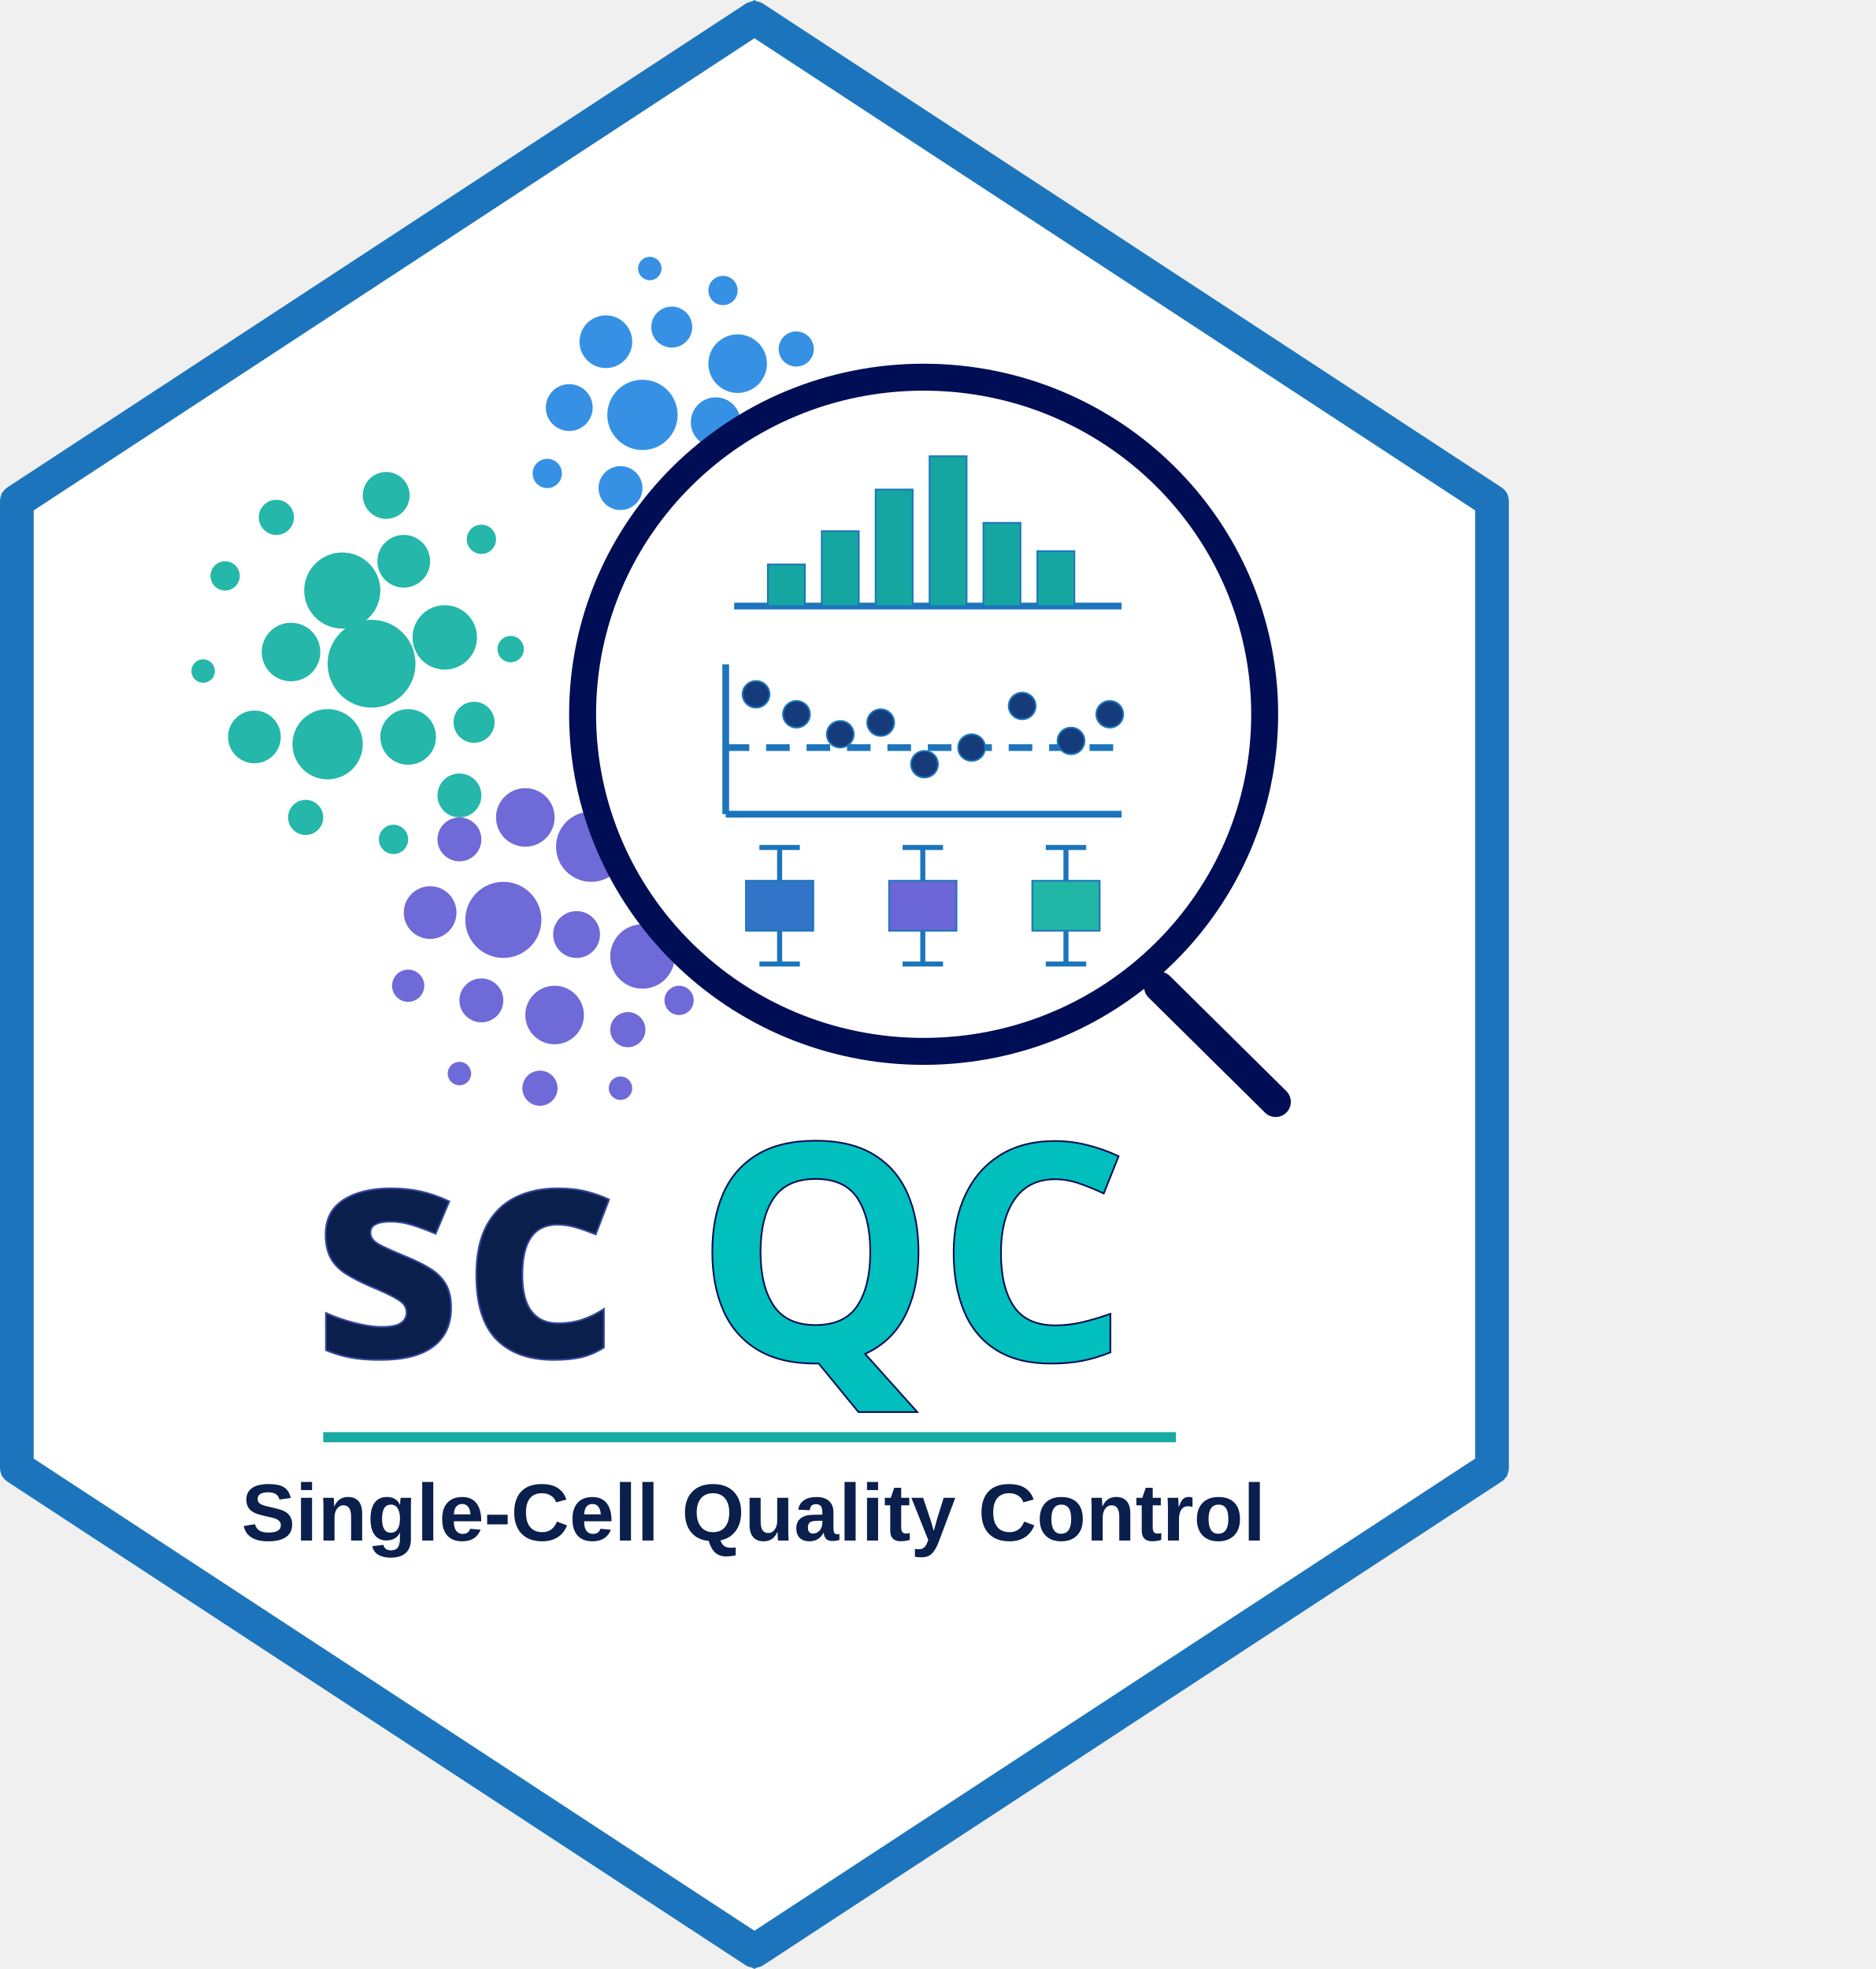
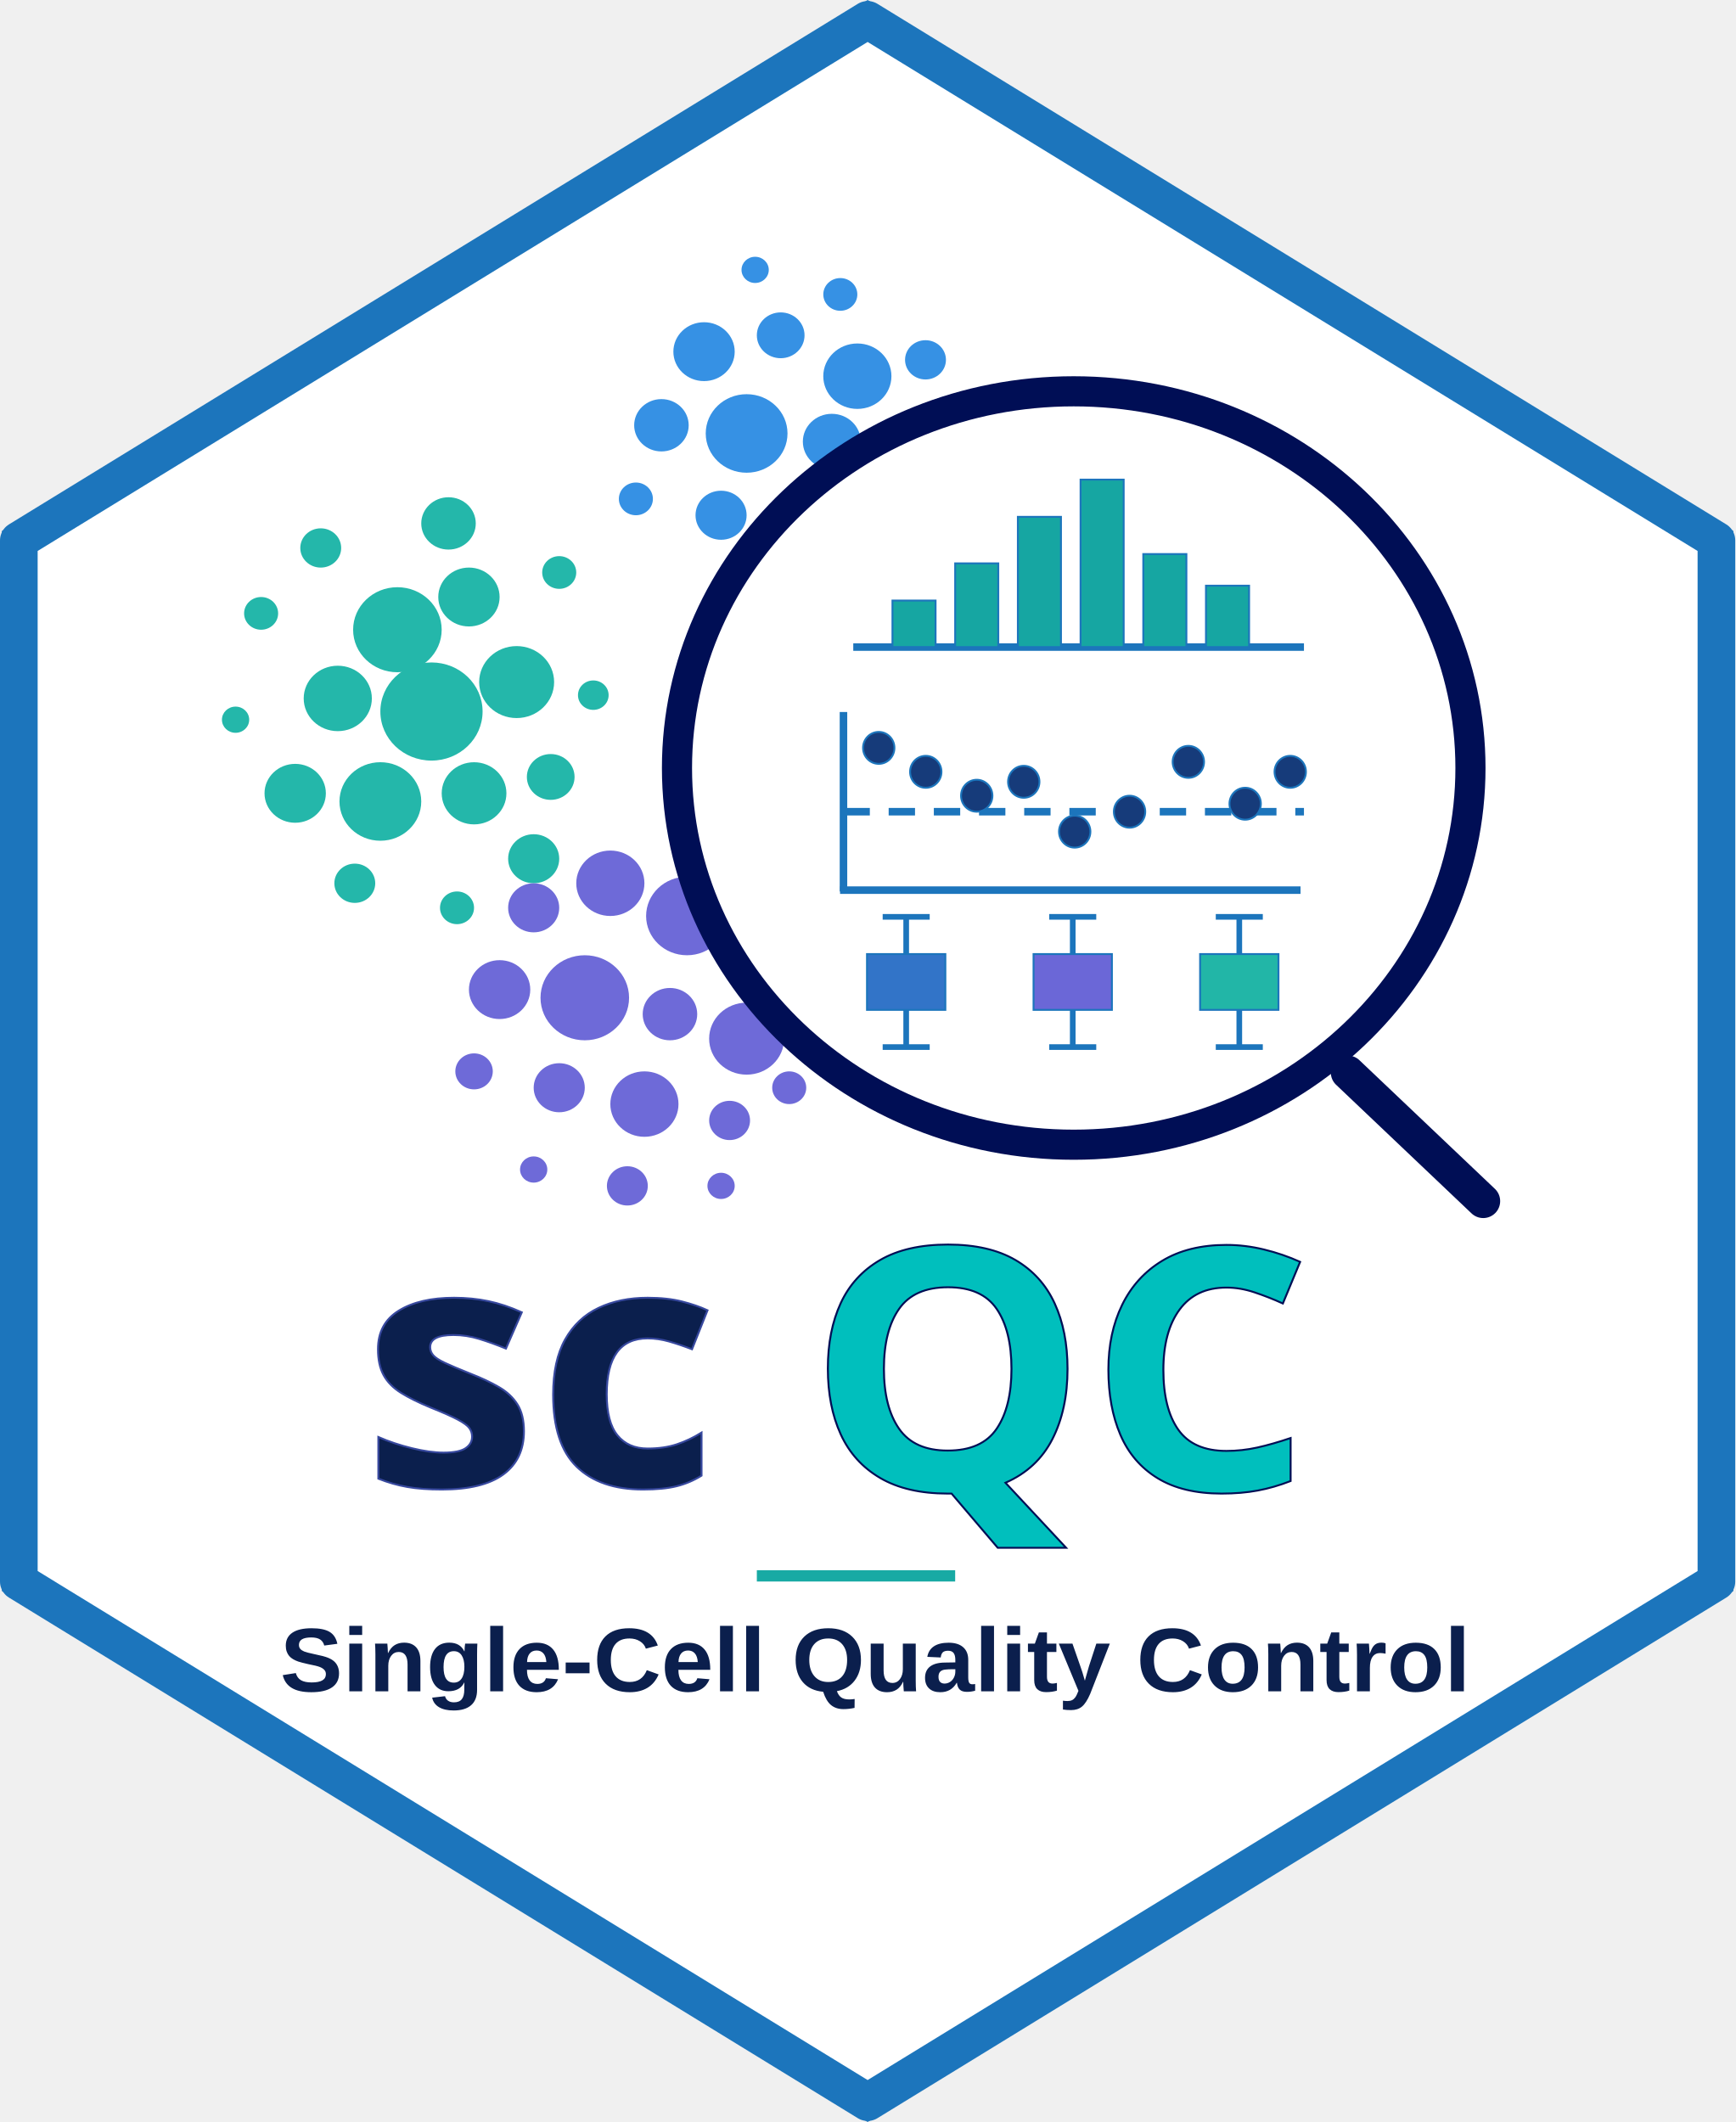
- <svg xmlns="http://www.w3.org/2000/svg" id="Layer_1" version="1.1" viewBox="0 0 1113.56 1168.92">
+ <svg xmlns="http://www.w3.org/2000/svg" id="Layer_1" version="1.1" viewBox="0 0 921.73 1127.3">
  <defs>
    <style>
      .st0 {
        stroke-linecap: round;
      }

-       .st0, .st1, .st2, .st3, .st4, .st5 {
+       .st0, .st1, .st2, .st3, .st4, .st5, .st6, .st7 {
        fill: none;
      }

-       .st0, .st6, .st7 {
+       .st0, .st1, .st8 {
        stroke: #000e55;
      }

-       .st0, .st8 {
+       .st0, .st9 {
        stroke-width: 18px;
      }

-       .st9 {
+       .st10 {
        fill: #163b7a;
      }

-       .st9, .st2, .st10, .st11, .st12, .st3, .st4, .st5, .st8, .st13 {
+       .st10, .st3, .st11, .st12, .st13, .st5, .st6, .st7, .st9, .st14 {
        stroke: #1c75bc;
      }

-       .st9, .st10, .st11, .st12, .st8, .st13 {
+       .st10, .st11, .st12, .st13, .st9, .st14 {
        stroke-miterlimit: 10;
      }

-       .st1 {
-         stroke: #18aaa4;
-         stroke-width: 6px;
-       }
- 
-       .st14 {
-         stroke: #37489e;
-       }
- 
-       .st14, .st15 {
-         fill: #0b1f4d;
-       }
- 
-       .st14, .st15, .st16, .st7 {
+       .st1, .st15, .st16, .st17, .st4, .st18 {
        isolation: isolate;
      }

-       .st14, .st7 {
+       .st1, .st17, .st4, .st18 {
        font-family: Arial-Black, 'Arial Black';
        font-size: 180px;
        font-weight: 800;
-         letter-spacing: 0em;
+       }
+ 
+       .st2 {
+         stroke: #18aaa4;
+         stroke-width: 6px;
      }

      .st15 {
        font-family: Arial-BoldMT, Arial;
        font-size: 48px;
        font-weight: 700;
      }

-       .st2 {
+       .st15, .st18 {
+         fill: #0b1f4d;
+       }
+ 
+       .st3 {
        stroke-dasharray: 14 10;
      }

-       .st2, .st3 {
+       .st3, .st5 {
        stroke-width: 4px;
      }

      .st17 {
+         fill: #00bfbd;
+       }
+ 
+       .st19 {
        fill: #20b6a8;
      }

-       .st10 {
+       .st11 {
        fill: #22b6a7;
      }

+       .st8 {
+         stroke-width: 16px;
+       }
+ 
+       .st8, .st9 {
+         fill: #fff;
+       }
+ 
+       .st20 {
+         fill: #328fe3;
+       }
+ 
+       .st12 {
+         fill: #16a6a2;
+       }
+ 
+       .st21 {
+         opacity: .98;
+       }
+ 
+       .st22, .st14 {
+         fill: #6b67d7;
+       }
+ 
+       .st13 {
+         fill: #3274c8;
+       }
+ 
+       .st4 {
+         stroke: #37489e;
+       }
+ 
      .st6 {
-         stroke-width: 16px;
-       }
- 
-       .st6, .st8 {
-         fill: #fff;
-       }
- 
-       .st18 {
-         fill: #328fe3;
+         stroke-width: 3px;
      }

      .st7 {
-         fill: #00bfbd;
-       }
- 
-       .st11 {
-         fill: #16a6a2;
-       }
- 
-       .st19 {
-         opacity: .98;
-       }
- 
-       .st20, .st13 {
-         fill: #6b67d7;
-       }
- 
-       .st12 {
-         fill: #3274c8;
-       }
- 
-       .st4 {
-         stroke-width: 3px;
-       }
- 
-       .st5 {
        stroke-linejoin: round;
        stroke-width: 20px;
      }
    </style>
  </defs>
  <g>
-     <polygon class="st8" points="447.89 10.76 885.78 297.61 885.78 871.31 447.89 1158.16 10 871.31 10 297.61 447.89 10.76" />
-     <polygon class="st5" points="447.89 10.76 885.78 297.61 885.78 871.31 447.89 1158.16 10 871.31 10 297.61 447.89 10.76" />
-   </g>
-   <g class="st19">
-     <g>
-       <ellipse class="st17" cx="203.2" cy="350.58" rx="22.6" ry="22.59" />
-       <ellipse class="st17" cx="239.71" cy="333.2" rx="15.65" ry="15.64" />
-       <ellipse class="st17" cx="172.77" cy="387.08" rx="17.39" ry="17.38" />
-       <ellipse class="st17" cx="220.59" cy="394.03" rx="26.08" ry="26.07" />
-       <ellipse class="st17" cx="264.05" cy="378.39" rx="19.13" ry="19.12" />
-       <ellipse class="st17" cx="151.04" cy="437.48" rx="15.65" ry="15.64" />
-       <ellipse class="st17" cx="194.5" cy="441.82" rx="20.87" ry="20.86" />
-       <ellipse class="st17" cx="242.32" cy="437.48" rx="16.52" ry="16.51" />
-       <ellipse class="st17" cx="281.44" cy="428.79" rx="12.17" ry="12.17" />
-       <ellipse class="st17" cx="133.65" cy="341.89" rx="8.69" ry="8.69" />
-       <ellipse class="st17" cx="164.08" cy="307.14" rx="10.43" ry="10.43" />
-       <ellipse class="st17" cx="229.28" cy="294.1" rx="13.91" ry="13.9" />
-       <ellipse class="st17" cx="285.79" cy="320.17" rx="8.69" ry="8.69" />
-       <circle class="st17" cx="120.61" cy="398.38" r="6.96" />
-       <circle class="st17" cx="303.18" cy="385.34" r="7.82" />
-       <ellipse class="st17" cx="181.46" cy="485.27" rx="10.43" ry="10.43" />
-       <ellipse class="st17" cx="233.63" cy="498.31" rx="8.69" ry="8.69" />
-       <ellipse class="st17" cx="272.75" cy="472.24" rx="13.04" ry="13.03" />
-     </g>
-     <g>
-       <ellipse class="st18" cx="359.69" cy="202.86" rx="15.65" ry="15.64" />
-       <ellipse class="st18" cx="398.81" cy="194.17" rx="12.17" ry="12.17" />
-       <ellipse class="st18" cx="437.93" cy="215.89" rx="17.39" ry="17.38" />
-       <ellipse class="st18" cx="472.71" cy="207.2" rx="10.43" ry="10.43" />
-       <ellipse class="st18" cx="337.95" cy="241.96" rx="13.91" ry="13.9" />
-       <ellipse class="st18" cx="381.42" cy="246.31" rx="20.87" ry="20.86" />
-       <ellipse class="st18" cx="424.89" cy="250.65" rx="14.78" ry="14.77" />
-       <ellipse class="st18" cx="464.01" cy="250.65" rx="13.04" ry="13.03" />
-       <ellipse class="st18" cx="498.79" cy="259.34" rx="8.69" ry="8.69" />
-       <ellipse class="st18" cx="324.91" cy="281.07" rx="8.69" ry="8.69" />
-       <ellipse class="st18" cx="368.38" cy="289.76" rx="13.04" ry="13.03" />
-       <ellipse class="st18" cx="411.85" cy="294.1" rx="9.56" ry="9.56" />
-       <ellipse class="st18" cx="455.32" cy="285.41" rx="12.17" ry="12.17" />
-       <circle class="st18" cx="511.83" cy="294.1" r="7.82" />
-       <circle class="st18" cx="385.77" cy="159.41" r="6.96" />
-       <ellipse class="st18" cx="429.24" cy="172.45" rx="8.69" ry="8.69" />
-     </g>
-     <g>
-       <ellipse class="st20" cx="272.75" cy="498.31" rx="13.04" ry="13.03" />
-       <ellipse class="st20" cx="311.87" cy="485.27" rx="17.39" ry="17.38" />
-       <ellipse class="st20" cx="350.99" cy="502.65" rx="20.87" ry="20.86" />
-       <ellipse class="st20" cx="385.77" cy="520.03" rx="15.65" ry="15.64" />
-       <ellipse class="st20" cx="255.36" cy="541.76" rx="15.65" ry="15.64" />
-       <ellipse class="st20" cx="298.83" cy="546.1" rx="22.6" ry="22.59" />
-       <ellipse class="st20" cx="342.3" cy="554.79" rx="13.91" ry="13.9" />
-       <ellipse class="st20" cx="381.42" cy="567.82" rx="19.13" ry="19.12" />
-       <ellipse class="st20" cx="242.32" cy="585.2" rx="9.56" ry="9.56" />
-       <ellipse class="st20" cx="285.79" cy="593.89" rx="13.04" ry="13.03" />
-       <ellipse class="st20" cx="329.26" cy="602.58" rx="17.39" ry="17.38" />
-       <ellipse class="st20" cx="372.73" cy="611.27" rx="10.43" ry="10.43" />
-       <ellipse class="st20" cx="403.16" cy="593.89" rx="8.69" ry="8.69" />
-       <circle class="st20" cx="272.75" cy="637.34" r="6.96" />
-       <ellipse class="st20" cx="320.56" cy="646.03" rx="10.43" ry="10.43" />
-       <circle class="st20" cx="368.38" cy="646.03" r="6.96" />
+     <polygon class="st9" points="460.87 10.56 911.73 287.1 911.73 840.19 460.87 1116.74 10 840.19 10 287.1 460.87 10.56" />
+     <polygon class="st7" points="460.87 10.56 911.73 287.1 911.73 840.19 460.87 1116.74 10 840.19 10 287.1 460.87 10.56" />
+   </g>
+   <g class="st21">
+     <g>
+       <ellipse class="st19" cx="211.09" cy="334.54" rx="23.52" ry="22.59" />
+       <ellipse class="st19" cx="249.09" cy="317.16" rx="16.29" ry="15.64" />
+       <ellipse class="st19" cx="179.42" cy="371.04" rx="18.1" ry="17.38" />
+       <ellipse class="st19" cx="229.19" cy="377.99" rx="27.15" ry="26.07" />
+       <ellipse class="st19" cx="274.43" cy="362.35" rx="19.91" ry="19.12" />
+       <ellipse class="st19" cx="156.8" cy="421.44" rx="16.29" ry="15.64" />
+       <ellipse class="st19" cx="202.04" cy="425.78" rx="21.72" ry="20.86" />
+       <ellipse class="st19" cx="251.81" cy="421.44" rx="17.19" ry="16.51" />
+       <ellipse class="st19" cx="292.53" cy="412.75" rx="12.67" ry="12.17" />
+       <ellipse class="st19" cx="138.7" cy="325.85" rx="9.04" ry="8.69" />
+       <ellipse class="st19" cx="170.37" cy="291.1" rx="10.86" ry="10.43" />
+       <ellipse class="st19" cx="238.24" cy="278.06" rx="14.48" ry="13.9" />
+       <ellipse class="st19" cx="297.05" cy="304.13" rx="9.04" ry="8.69" />
+       <ellipse class="st19" cx="125.13" cy="382.34" rx="7.24" ry="6.96" />
+       <ellipse class="st19" cx="315.15" cy="369.3" rx="8.14" ry="7.82" />
+       <ellipse class="st19" cx="188.46" cy="469.23" rx="10.86" ry="10.43" />
+       <ellipse class="st19" cx="242.76" cy="482.27" rx="9.04" ry="8.69" />
+       <ellipse class="st19" cx="283.48" cy="456.2" rx="13.57" ry="13.03" />
+     </g>
+     <g>
+       <ellipse class="st20" cx="373.97" cy="186.82" rx="16.29" ry="15.64" />
+       <ellipse class="st20" cx="414.69" cy="178.13" rx="12.67" ry="12.17" />
+       <ellipse class="st20" cx="455.41" cy="199.85" rx="18.1" ry="17.38" />
+       <ellipse class="st20" cx="491.61" cy="191.16" rx="10.86" ry="10.43" />
+       <ellipse class="st20" cx="351.34" cy="225.92" rx="14.48" ry="13.9" />
+       <ellipse class="st20" cx="396.59" cy="230.27" rx="21.72" ry="20.86" />
+       <ellipse class="st20" cx="441.84" cy="234.61" rx="15.38" ry="14.77" />
+       <ellipse class="st20" cx="482.55" cy="234.61" rx="13.57" ry="13.03" />
+       <ellipse class="st20" cx="518.75" cy="243.3" rx="9.04" ry="8.69" />
+       <ellipse class="st20" cx="337.77" cy="265.03" rx="9.04" ry="8.69" />
+       <ellipse class="st20" cx="383.02" cy="273.72" rx="13.57" ry="13.03" />
+       <ellipse class="st20" cx="428.26" cy="278.06" rx="9.95" ry="9.56" />
+       <ellipse class="st20" cx="473.51" cy="269.37" rx="12.67" ry="12.17" />
+       <ellipse class="st20" cx="532.33" cy="278.06" rx="8.14" ry="7.82" />
+       <ellipse class="st20" cx="401.12" cy="143.37" rx="7.24" ry="6.96" />
+       <ellipse class="st20" cx="446.36" cy="156.41" rx="9.04" ry="8.69" />
+     </g>
+     <g>
+       <ellipse class="st22" cx="283.48" cy="482.27" rx="13.57" ry="13.03" />
+       <ellipse class="st22" cx="324.2" cy="469.23" rx="18.1" ry="17.38" />
+       <ellipse class="st22" cx="364.92" cy="486.61" rx="21.72" ry="20.86" />
+       <ellipse class="st22" cx="401.12" cy="503.99" rx="16.29" ry="15.64" />
+       <ellipse class="st22" cx="265.38" cy="525.72" rx="16.29" ry="15.64" />
+       <ellipse class="st22" cx="310.63" cy="530.06" rx="23.52" ry="22.59" />
+       <ellipse class="st22" cx="355.87" cy="538.75" rx="14.48" ry="13.9" />
+       <ellipse class="st22" cx="396.59" cy="551.78" rx="19.91" ry="19.12" />
+       <ellipse class="st22" cx="251.81" cy="569.16" rx="9.95" ry="9.56" />
+       <ellipse class="st22" cx="297.05" cy="577.85" rx="13.57" ry="13.03" />
+       <ellipse class="st22" cx="342.3" cy="586.54" rx="18.1" ry="17.38" />
+       <ellipse class="st22" cx="387.55" cy="595.23" rx="10.86" ry="10.43" />
+       <ellipse class="st22" cx="419.22" cy="577.85" rx="9.04" ry="8.69" />
+       <ellipse class="st22" cx="283.48" cy="621.3" rx="7.24" ry="6.96" />
+       <ellipse class="st22" cx="333.24" cy="629.99" rx="10.86" ry="10.43" />
+       <ellipse class="st22" cx="383.02" cy="629.99" rx="7.24" ry="6.96" />
    </g>
  </g>
  <g>
-     <ellipse class="st6" cx="548.35" cy="424.04" rx="202.47" ry="200.12" />
-     <line class="st0" x1="688.2" y1="585.79" x2="757.34" y2="654.13" />
-     <g>
-       <line class="st3" x1="435.85" y1="359.79" x2="665.85" y2="359.79" />
-       <rect class="st11" x="455.85" y="335.08" width="22" height="24.71" />
-       <rect class="st11" x="487.85" y="315.32" width="22" height="44.48" />
-       <rect class="st11" x="519.85" y="290.61" width="22" height="69.19" />
-       <rect class="st11" x="551.85" y="270.84" width="22" height="88.95" />
-       <rect class="st11" x="583.85" y="310.38" width="22" height="49.42" />
-       <rect class="st11" x="615.85" y="327.18" width="22" height="32.62" />
-     </g>
-     <g>
-       <line class="st3" x1="430.85" y1="483.34" x2="665.85" y2="483.34" />
-       <line class="st3" x1="430.85" y1="394.39" x2="430.85" y2="483.34" />
-       <line class="st2" x1="430.85" y1="443.81" x2="665.85" y2="443.81" />
-       <g>
-         <ellipse class="st9" cx="448.85" cy="412.18" rx="8" ry="7.91" />
-         <ellipse class="st9" cx="472.85" cy="424.04" rx="8" ry="7.91" />
-         <ellipse class="st9" cx="498.85" cy="435.9" rx="8" ry="7.91" />
-         <ellipse class="st9" cx="522.85" cy="428.98" rx="8" ry="7.91" />
-         <ellipse class="st9" cx="548.85" cy="453.69" rx="8" ry="7.91" />
-         <ellipse class="st9" cx="576.85" cy="443.81" rx="8" ry="7.91" />
-         <ellipse class="st9" cx="606.85" cy="419.1" rx="8" ry="7.91" />
-         <ellipse class="st9" cx="635.85" cy="439.85" rx="8" ry="7.91" />
-         <ellipse class="st9" cx="658.85" cy="424.04" rx="8" ry="7.91" />
-       </g>
-     </g>
-     <g>
-       <g>
-         <line class="st4" x1="462.85" y1="503.11" x2="462.85" y2="572.29" />
-         <line class="st4" x1="450.85" y1="503.11" x2="474.85" y2="503.11" />
-         <line class="st4" x1="450.85" y1="572.29" x2="474.85" y2="572.29" />
-         <rect class="st12" x="442.85" y="522.88" width="40" height="29.65" />
-       </g>
-       <g>
-         <line class="st4" x1="547.85" y1="503.11" x2="547.85" y2="572.29" />
-         <line class="st4" x1="535.85" y1="503.11" x2="559.85" y2="503.11" />
-         <line class="st4" x1="535.85" y1="572.29" x2="559.85" y2="572.29" />
-         <rect class="st13" x="527.85" y="522.88" width="40" height="29.65" />
-       </g>
-       <g>
-         <line class="st4" x1="632.85" y1="503.11" x2="632.85" y2="572.29" />
-         <line class="st4" x1="620.85" y1="503.11" x2="644.85" y2="503.11" />
-         <line class="st4" x1="620.85" y1="572.29" x2="644.85" y2="572.29" />
-         <rect class="st10" x="612.85" y="522.88" width="40" height="29.65" />
+     <ellipse class="st8" cx="570.34" cy="408" rx="210.74" ry="200.12" />
+     <line class="st0" x1="715.9" y1="569.75" x2="787.86" y2="638.09" />
+     <g>
+       <line class="st5" x1="453.24" y1="343.75" x2="692.64" y2="343.75" />
+       <rect class="st12" x="474.06" y="319.04" width="22.9" height="24.71" />
+       <rect class="st12" x="507.37" y="299.28" width="22.9" height="44.48" />
+       <rect class="st12" x="540.67" y="274.57" width="22.9" height="69.19" />
+       <rect class="st12" x="573.98" y="254.8" width="22.9" height="88.95" />
+       <rect class="st12" x="607.29" y="294.34" width="22.9" height="49.42" />
+       <rect class="st12" x="640.59" y="311.14" width="22.9" height="32.62" />
+     </g>
+     <g>
+       <line class="st5" x1="446.22" y1="472.88" x2="690.82" y2="472.88" />
+       <line class="st5" x1="448.04" y1="378.25" x2="448.04" y2="473.58" />
+       <line class="st3" x1="448.04" y1="431.21" x2="692.64" y2="431.21" />
+       <g>
+         <ellipse class="st10" cx="466.77" cy="397.31" rx="8.33" ry="8.48" />
+         <ellipse class="st10" cx="491.75" cy="410.02" rx="8.33" ry="8.48" />
+         <ellipse class="st10" cx="518.82" cy="422.73" rx="8.33" ry="8.48" />
+         <ellipse class="st10" cx="543.8" cy="415.32" rx="8.33" ry="8.48" />
+         <ellipse class="st10" cx="570.86" cy="441.8" rx="8.33" ry="8.48" />
+         <ellipse class="st10" cx="600" cy="431.21" rx="8.33" ry="8.48" />
+         <ellipse class="st10" cx="631.23" cy="404.73" rx="8.33" ry="8.48" />
+         <ellipse class="st10" cx="661.41" cy="426.97" rx="8.33" ry="8.48" />
+         <ellipse class="st10" cx="685.35" cy="410.02" rx="8.33" ry="8.48" />
+       </g>
+     </g>
+     <g>
+       <g>
+         <line class="st6" x1="481.35" y1="487.07" x2="481.35" y2="556.25" />
+         <line class="st6" x1="468.86" y1="487.07" x2="493.84" y2="487.07" />
+         <line class="st6" x1="468.86" y1="556.25" x2="493.84" y2="556.25" />
+         <rect class="st13" x="460.53" y="506.84" width="41.63" height="29.65" />
+       </g>
+       <g>
+         <line class="st6" x1="569.82" y1="487.07" x2="569.82" y2="556.25" />
+         <line class="st6" x1="557.33" y1="487.07" x2="582.31" y2="487.07" />
+         <line class="st6" x1="557.33" y1="556.25" x2="582.31" y2="556.25" />
+         <rect class="st14" x="549" y="506.84" width="41.63" height="29.65" />
+       </g>
+       <g>
+         <line class="st6" x1="658.29" y1="487.07" x2="658.29" y2="556.25" />
+         <line class="st6" x1="645.8" y1="487.07" x2="670.78" y2="487.07" />
+         <line class="st6" x1="645.8" y1="556.25" x2="670.78" y2="556.25" />
+         <rect class="st11" x="637.47" y="506.84" width="41.63" height="29.65" />
      </g>
    </g>
  </g>
  <g class="st16">
    <g class="st16">
-       <text class="st14" transform="translate(185.21 805.54)">
-         <tspan x="0" y="0">sc</tspan>
+       <g class="st16">
+         <text class="st18" transform="translate(192.37 789.5) scale(1.04 1)">
+           <tspan x="0" y="0">sc</tspan>
+         </text>
+         <text class="st4" transform="translate(192.37 789.5) scale(1.04 1)">
+           <tspan x="0" y="0">sc</tspan>
+         </text>
+       </g>
+     </g>
+     <g class="st16">
+       <g class="st16">
+         <text class="st17" transform="translate(428.89 791.66) scale(1.04 1)">
+           <tspan x="0" y="0">QC</tspan>
+         </text>
+         <text class="st1" transform="translate(428.89 791.66) scale(1.04 1)">
+           <tspan x="0" y="0">QC</tspan>
+         </text>
+       </g>
+     </g>
+   </g>
+   <path class="st2" d="M440.96,851.06" />
+   <path class="st2" d="M180.75,851.06" />
+   <line class="st2" x1="402.02" y1="837.17" x2="507.37" y2="837.17" />
+   <g class="st16">
+     <g class="st16">
+       <text class="st15" transform="translate(148.75 898.51) scale(1.04 1)">
+         <tspan x="0" y="0">Single-Cell Quality Control</tspan>
      </text>
    </g>
-     <g class="st16">
-       <text class="st7" transform="translate(412.45 807.7)">
-         <tspan x="0" y="0">QC</tspan>
-       </text>
-       <text />
-       <text />
-     </g>
-   </g>
-   <path class="st1" d="M424.05,867.1" />
-   <path class="st1" d="M174.05,867.1" />
-   <line class="st1" x1="191.9" y1="853.21" x2="698.11" y2="853.21" />
-   <g class="st16">
-     <text class="st15" transform="translate(143.31 914.55)">
-       <tspan x="0" y="0">Single-Cell Quality Control</tspan>
-     </text>
-   </g>
-   <text />
+   </g>
</svg>
